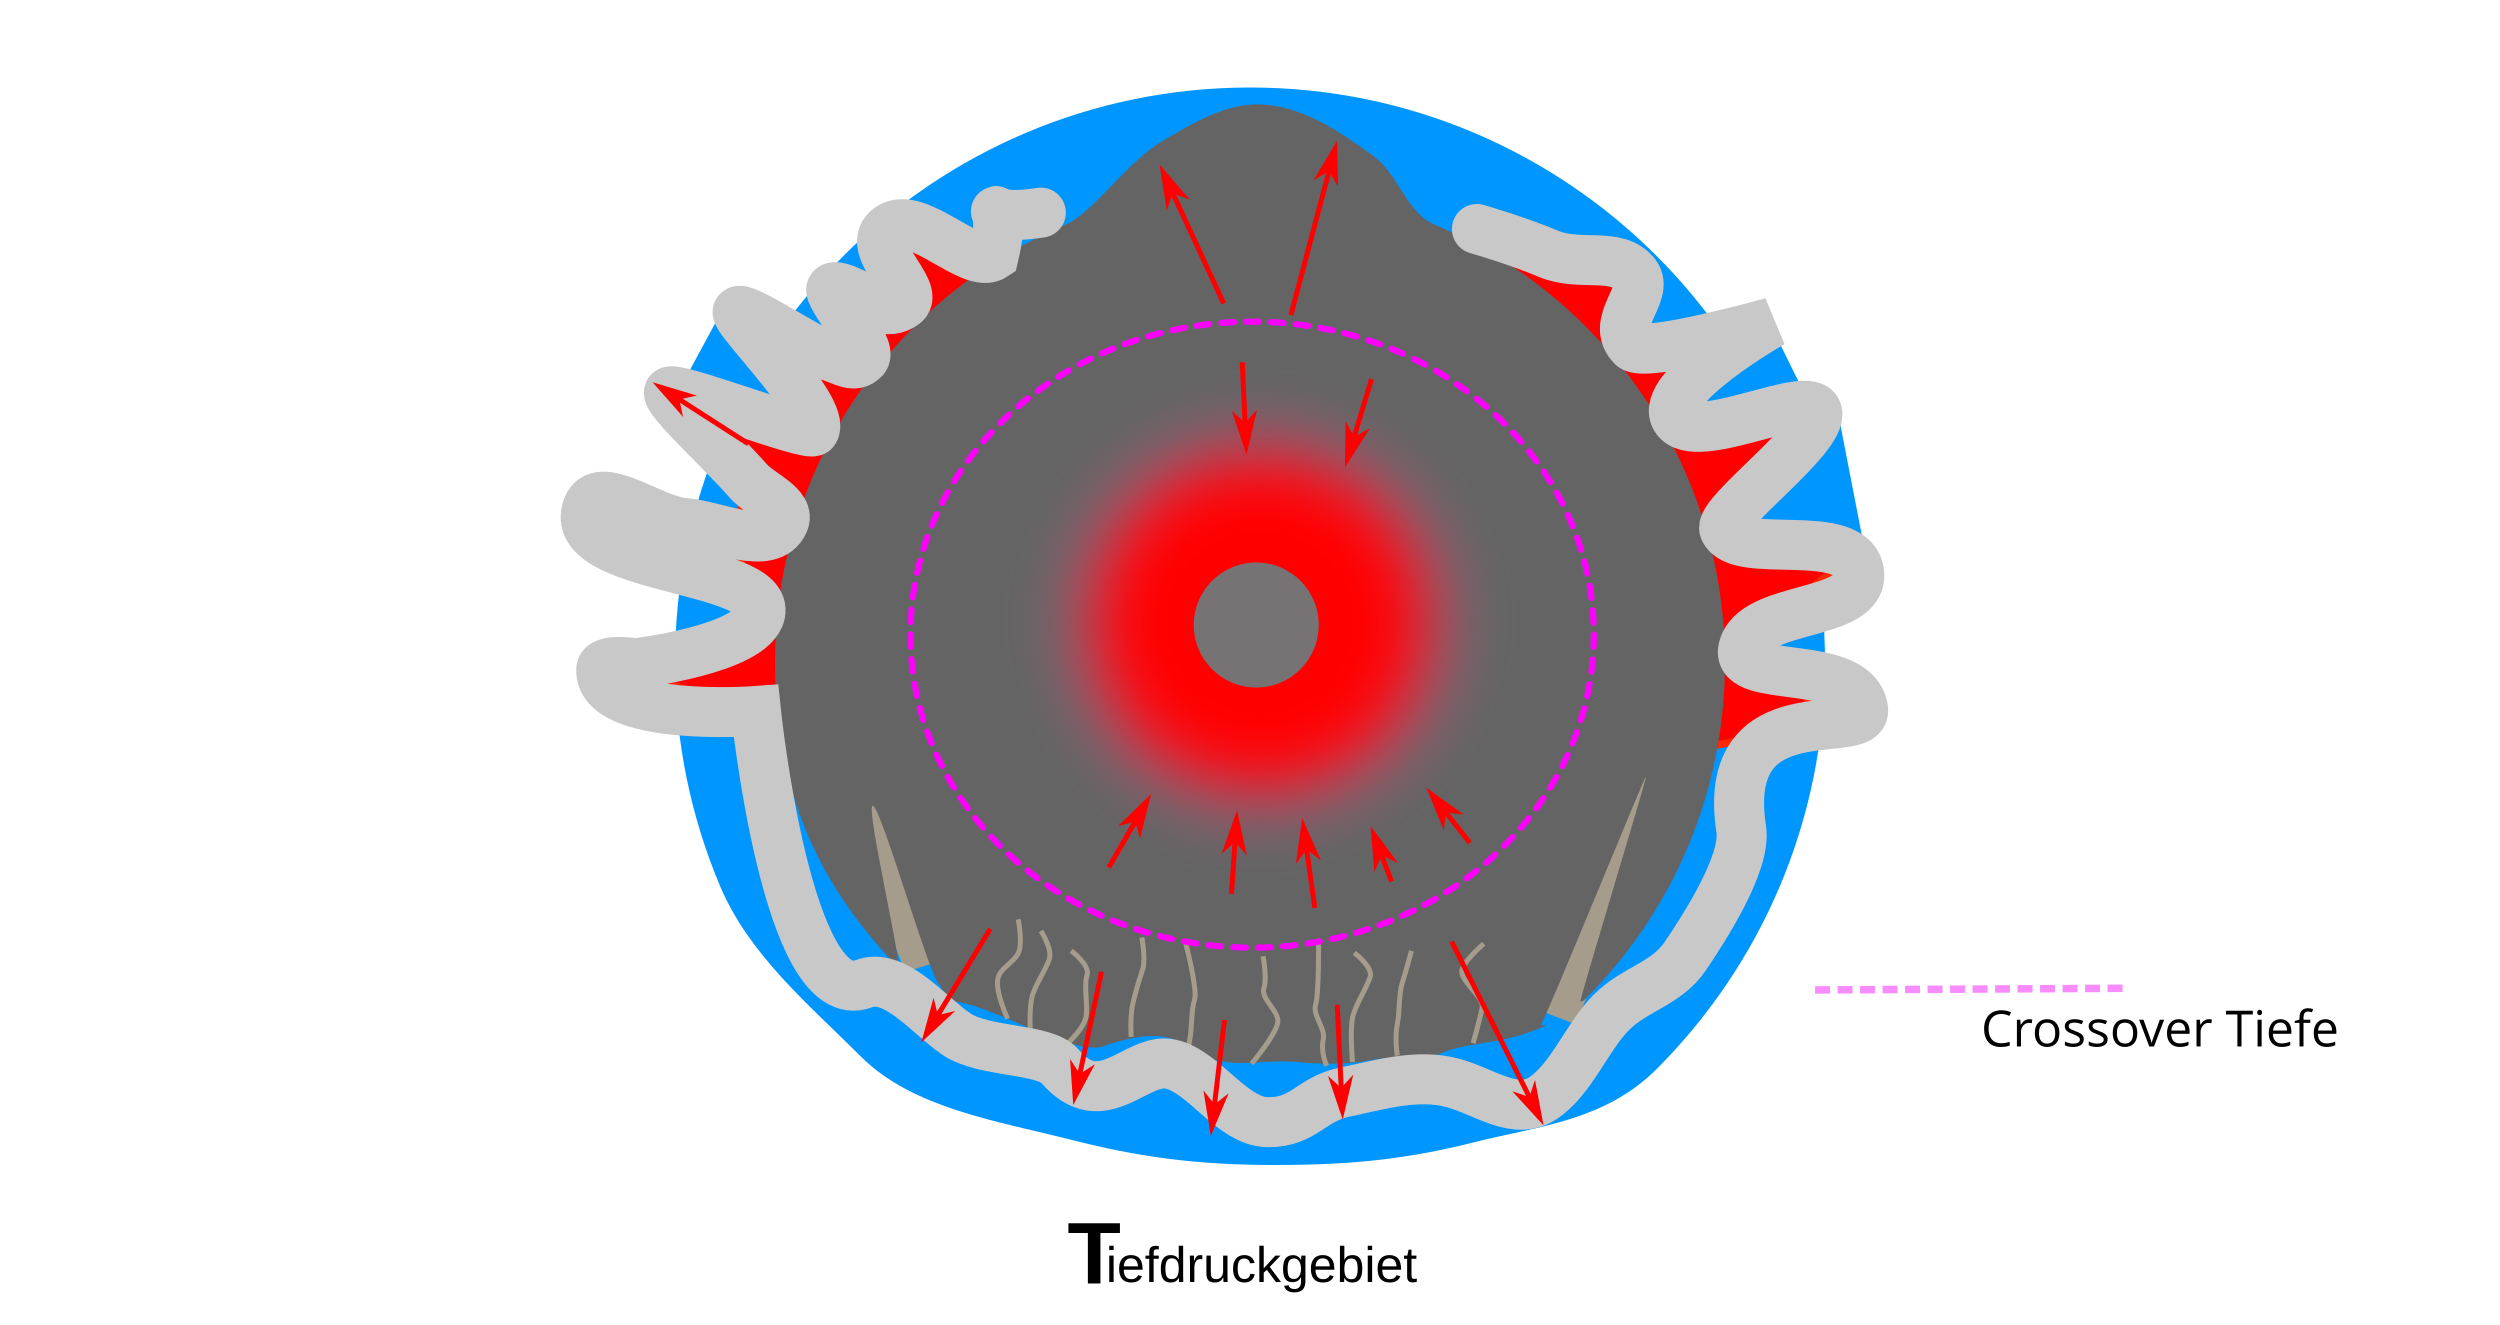
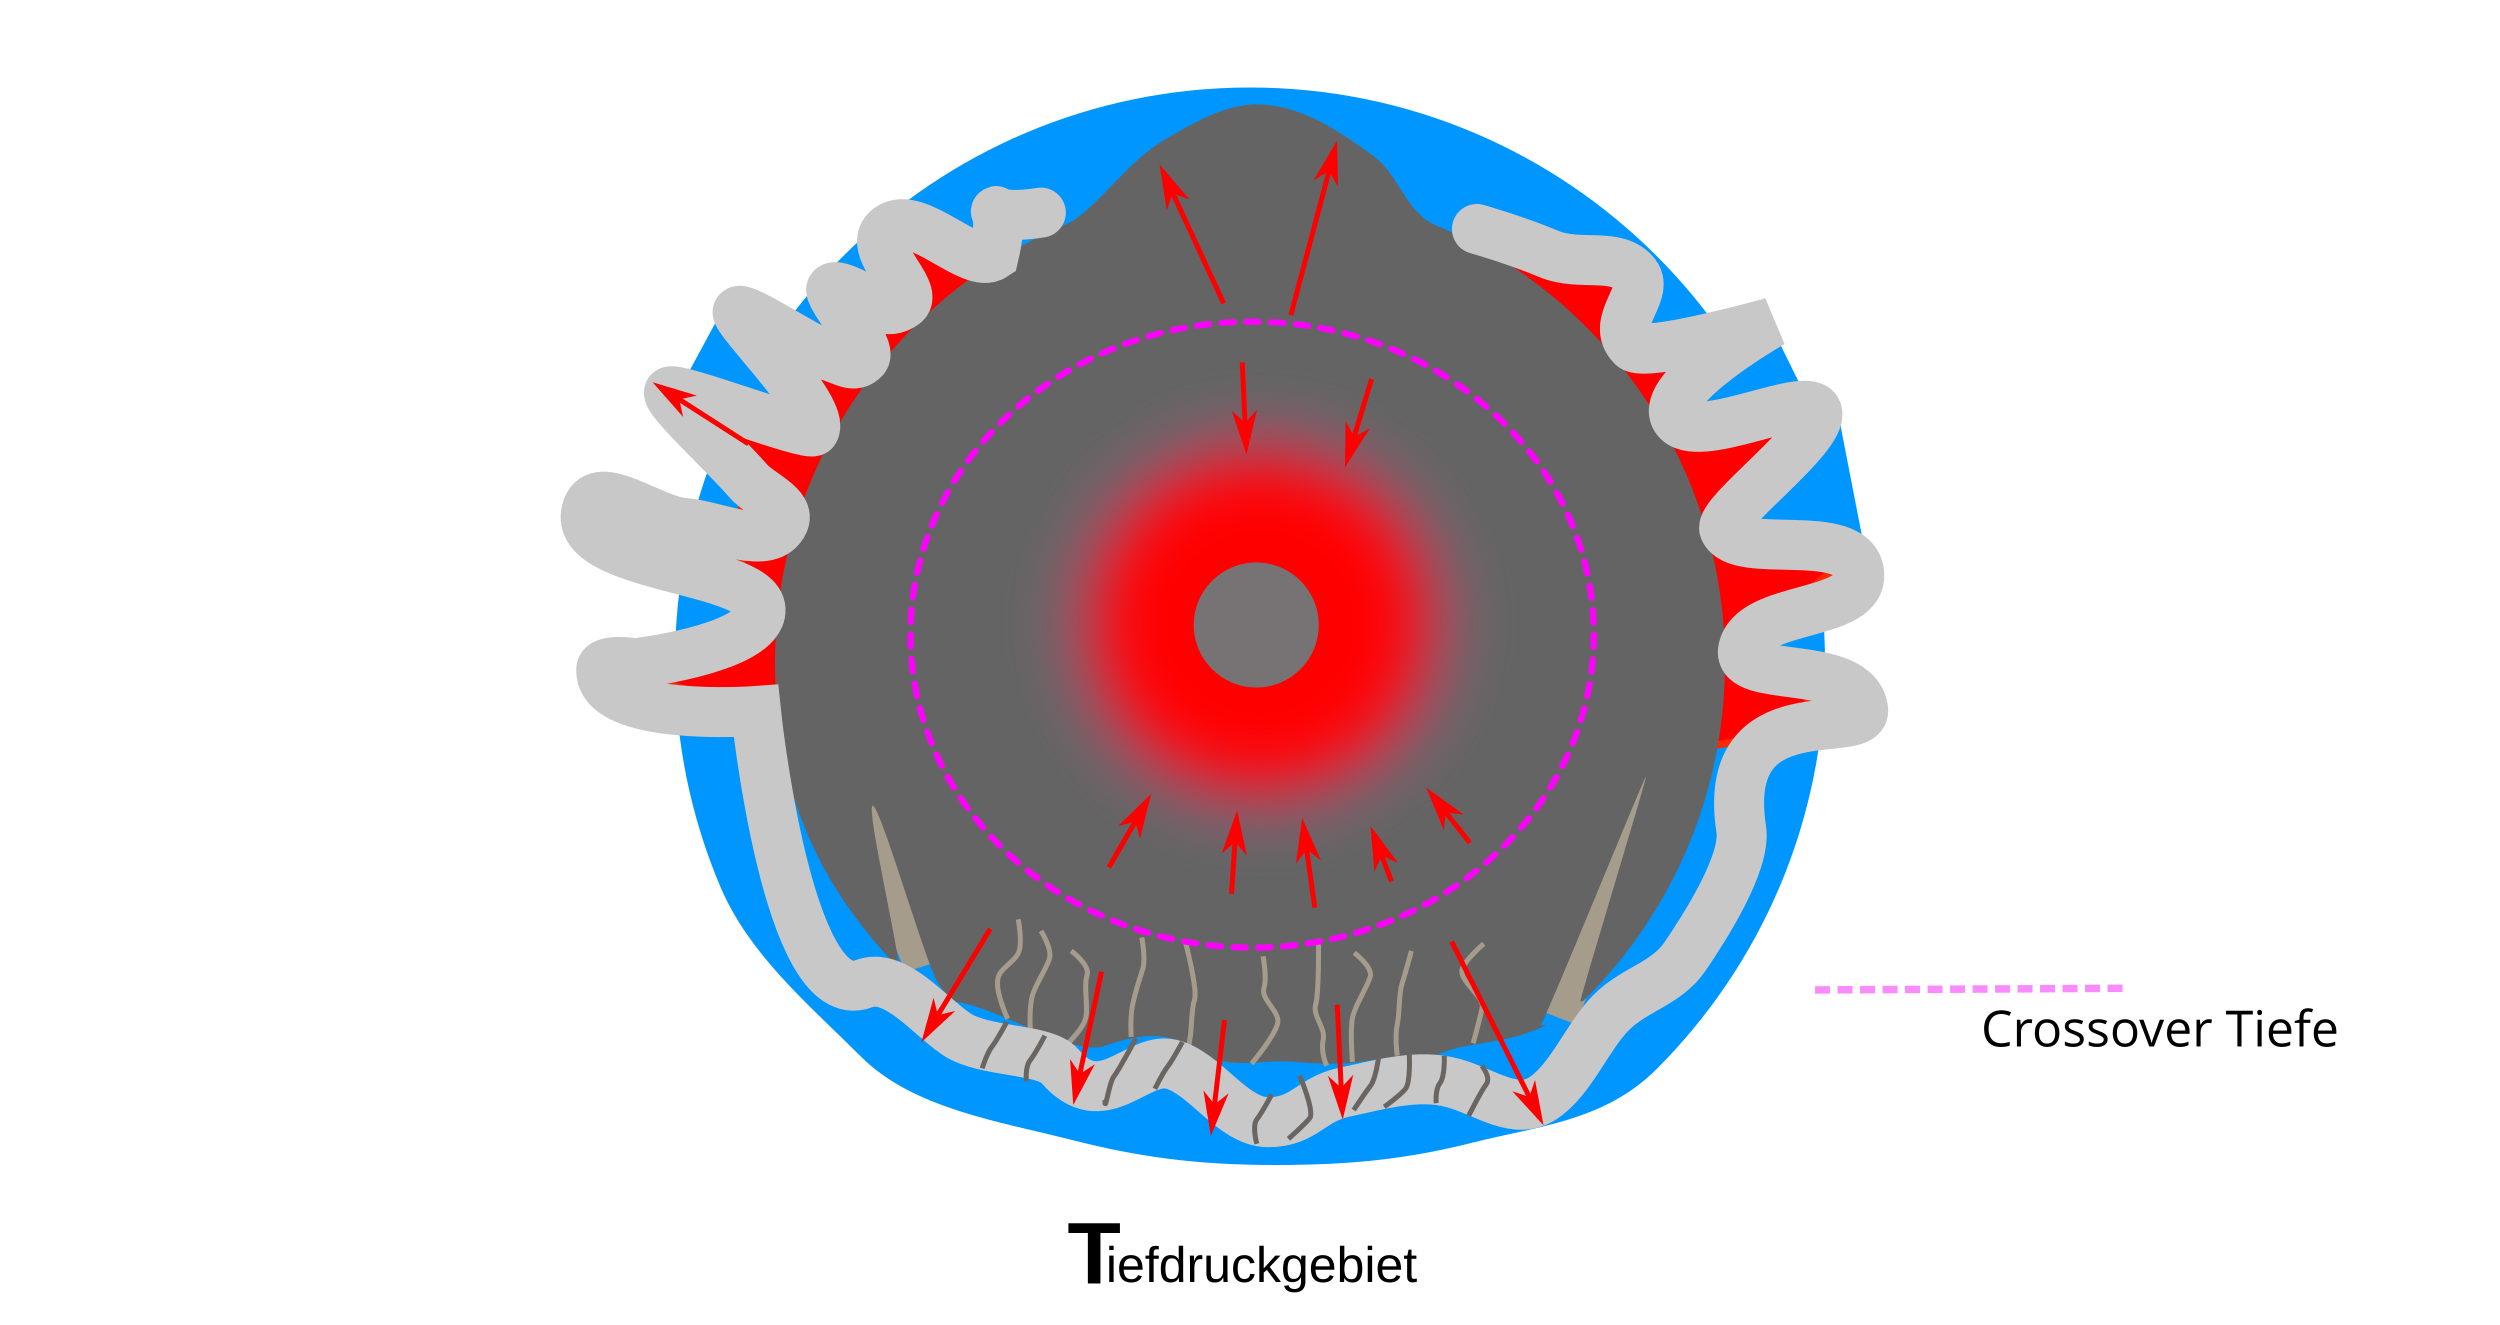
<svg xmlns="http://www.w3.org/2000/svg" width="1000" height="530" viewBox="0 0 1000 530" id="svg4808" version="1.1">
  <defs id="defs4810">
    <marker orient="auto" refY="0.0" refX="0.0" id="Arrow1Mstart" style="overflow:visible">
      <path id="path4909" d="M 0.0,0.0 L 5.0,-5.0 L -12.5,0.0 L 5.0,5.0 L 0.0,0.0 z " style="fill-rule:evenodd;stroke:#ff0000;stroke-width:1pt;stroke-opacity:1;fill:#ff0000;fill-opacity:1" transform="scale(0.4) translate(10,0)" />
    </marker>
    <marker orient="auto" refY="0.0" refX="0.0" id="Arrow1Sstart" style="overflow:visible">
      <path id="path4915" d="M 0.0,0.0 L 5.0,-5.0 L -12.5,0.0 L 5.0,5.0 L 0.0,0.0 z " style="fill-rule:evenodd;stroke:#ff0000;stroke-width:1pt;stroke-opacity:1;fill:#ff0000;fill-opacity:1" transform="scale(0.2) translate(6,0)" />
    </marker>
    <marker orient="auto" refY="0.0" refX="0.0" id="Arrow1Lstart" style="overflow:visible">
      <path id="path4903" d="M 0.0,0.0 L 5.0,-5.0 L -12.5,0.0 L 5.0,5.0 L 0.0,0.0 z " style="fill-rule:evenodd;stroke:#ff0000;stroke-width:1pt;stroke-opacity:1;fill:#ff0000;fill-opacity:1" transform="scale(0.8) translate(12.5,0)" />
    </marker>
    <marker orient="auto" refY="0.0" refX="0.0" id="TriangleOutM" style="overflow:visible">
      <path id="path5556" d="M 5.77,0.0 L -2.88,5.0 L -2.88,-5.0 L 5.77,0.0 z " style="fill-rule:evenodd;stroke:#ff0000;stroke-width:1pt;stroke-opacity:1;fill:#ff0000;fill-opacity:1" transform="scale(0.4)" />
    </marker>
    <marker orient="auto" refY="0.0" refX="0.0" id="Arrow1Lend" style="overflow:visible;">
      <path id="path5414" d="M 0.0,0.0 L 5.0,-5.0 L -12.5,0.0 L 5.0,5.0 L 0.0,0.0 z " style="fill-rule:evenodd;stroke:#ff0000;stroke-width:1pt;stroke-opacity:1;fill:#ff0000;fill-opacity:1" transform="scale(0.8) rotate(180) translate(12.5,0)" />
    </marker>
    <marker orient="auto" refY="0" refX="0" id="TriangleOutM-4" style="overflow:visible">
      <path id="path5556-0" d="m 5.77,0 -8.65,5 0,-10 8.65,5 z" style="fill:#caff0a;fill-opacity:1;fill-rule:evenodd;stroke:#caff0a;stroke-width:1pt;stroke-opacity:1" transform="scale(0.4,0.4)" />
    </marker>
    <marker orient="auto" refY="0" refX="0" id="TriangleOutM-4-0" style="overflow:visible">
      <path id="path5556-0-3" d="m 5.77,0 -8.65,5 0,-10 8.65,5 z" style="fill:#caff0a;fill-opacity:1;fill-rule:evenodd;stroke:#caff0a;stroke-width:1pt;stroke-opacity:1" transform="scale(0.4,0.4)" />
    </marker>
    <filter style="color-interpolation-filters:sRGB" id="filter7785" x="-0.226" width="1.451" y="-0.226" height="1.451">
      <feGaussianBlur stdDeviation="13.161" id="feGaussianBlur7787" />
    </filter>
    <marker orient="auto" refY="0" refX="0" id="Arrow1Mstart-4" style="overflow:visible">
      <path id="path4909-8" d="M 0,0 5,-5 -12.5,0 5,5 0,0 Z" style="fill:#ff0000;fill-opacity:1;fill-rule:evenodd;stroke:#ff0000;stroke-width:1pt;stroke-opacity:1" transform="matrix(0.4,0,0,0.4,4,0)" />
    </marker>
    <marker orient="auto" refY="0" refX="0" id="Arrow1Mstart-7" style="overflow:visible">
      <path id="path4909-2" d="M 0,0 5,-5 -12.5,0 5,5 0,0 Z" style="fill:#ff0000;fill-opacity:1;fill-rule:evenodd;stroke:#ff0000;stroke-width:1pt;stroke-opacity:1" transform="matrix(0.4,0,0,0.4,4,0)" />
    </marker>
    <marker orient="auto" refY="0" refX="0" id="Arrow1Mstart-4-7" style="overflow:visible">
      <path id="path4909-8-1" d="M 0,0 5,-5 -12.5,0 5,5 0,0 Z" style="fill:#ff0000;fill-opacity:1;fill-rule:evenodd;stroke:#ff0000;stroke-width:1pt;stroke-opacity:1" transform="matrix(0.4,0,0,0.4,4,0)" />
    </marker>
    <marker orient="auto" refY="0" refX="0" id="Arrow1Mstart-4-3" style="overflow:visible">
      <path id="path4909-8-6" d="M 0,0 5,-5 -12.5,0 5,5 0,0 Z" style="fill:#ff0000;fill-opacity:1;fill-rule:evenodd;stroke:#ff0000;stroke-width:1pt;stroke-opacity:1" transform="matrix(0.4,0,0,0.4,4,0)" />
    </marker>
    <marker orient="auto" refY="0" refX="0" id="Arrow1Mstart-0" style="overflow:visible">
      <path id="path4909-80" d="M 0,0 5,-5 -12.5,0 5,5 0,0 Z" style="fill:#ff0000;fill-opacity:1;fill-rule:evenodd;stroke:#ff0000;stroke-width:1pt;stroke-opacity:1" transform="matrix(0.4,0,0,0.4,4,0)" />
    </marker>
    <marker orient="auto" refY="0" refX="0" id="Arrow1Mstart-0-1" style="overflow:visible">
      <path id="path4909-80-8" d="M 0,0 5,-5 -12.5,0 5,5 0,0 Z" style="fill:#ff0000;fill-opacity:1;fill-rule:evenodd;stroke:#ff0000;stroke-width:1pt;stroke-opacity:1" transform="matrix(0.4,0,0,0.4,4,0)" />
    </marker>
    <marker orient="auto" refY="0" refX="0" id="Arrow1Mstart-0-1-5" style="overflow:visible">
      <path id="path4909-80-8-1" d="M 0,0 5,-5 -12.5,0 5,5 0,0 Z" style="fill:#ff0000;fill-opacity:1;fill-rule:evenodd;stroke:#ff0000;stroke-width:1pt;stroke-opacity:1" transform="matrix(0.4,0,0,0.4,4,0)" />
    </marker>
    <marker orient="auto" refY="0" refX="0" id="Arrow1Mstart-0-1-5-3" style="overflow:visible">
      <path id="path4909-80-8-1-4" d="M 0,0 5,-5 -12.5,0 5,5 0,0 Z" style="fill:#ff0000;fill-opacity:1;fill-rule:evenodd;stroke:#ff0000;stroke-width:1pt;stroke-opacity:1" transform="matrix(0.4,0,0,0.4,4,0)" />
    </marker>
    <marker orient="auto" refY="0" refX="0" id="Arrow1Mstart-0-1-5-3-9" style="overflow:visible">
      <path id="path4909-80-8-1-4-8" d="M 0,0 5,-5 -12.5,0 5,5 0,0 Z" style="fill:#ff0000;fill-opacity:1;fill-rule:evenodd;stroke:#ff0000;stroke-width:1pt;stroke-opacity:1" transform="matrix(0.4,0,0,0.4,4,0)" />
    </marker>
    <marker orient="auto" refY="0" refX="0" id="Arrow1Mstart-3" style="overflow:visible">
      <path id="path4909-5" d="M 0,0 5,-5 -12.5,0 5,5 0,0 Z" style="fill:#ff0000;fill-opacity:1;fill-rule:evenodd;stroke:#ff0000;stroke-width:1pt;stroke-opacity:1" transform="matrix(0.4,0,0,0.4,4,0)" />
    </marker>
    <marker orient="auto" refY="0" refX="0" id="Arrow1Mstart-3-6" style="overflow:visible">
      <path id="path4909-5-0" d="M 0,0 5,-5 -12.5,0 5,5 0,0 Z" style="fill:#ff0000;fill-opacity:1;fill-rule:evenodd;stroke:#ff0000;stroke-width:1pt;stroke-opacity:1" transform="matrix(0.4,0,0,0.4,4,0)" />
    </marker>
    <marker orient="auto" refY="0" refX="0" id="Arrow1Mstart-3-8" style="overflow:visible">
      <path id="path4909-5-4" d="M 0,0 5,-5 -12.5,0 5,5 0,0 Z" style="fill:#ff0000;fill-opacity:1;fill-rule:evenodd;stroke:#ff0000;stroke-width:1pt;stroke-opacity:1" transform="matrix(0.4,0,0,0.4,4,0)" />
    </marker>
    <marker orient="auto" refY="0" refX="0" id="Arrow1Mstart-0-1-5-5" style="overflow:visible">
      <path id="path4909-80-8-1-6" d="M 0,0 5,-5 -12.5,0 5,5 0,0 Z" style="fill:#ff0000;fill-opacity:1;fill-rule:evenodd;stroke:#ff0000;stroke-width:1pt;stroke-opacity:1" transform="matrix(0.4,0,0,0.4,4,0)" />
    </marker>
    <marker orient="auto" refY="0" refX="0" id="Arrow1Mstart-0-1-5-5-2" style="overflow:visible">
      <path id="path4909-80-8-1-6-9" d="M 0,0 5,-5 -12.5,0 5,5 0,0 Z" style="fill:#ff0000;fill-opacity:1;fill-rule:evenodd;stroke:#ff0000;stroke-width:1pt;stroke-opacity:1" transform="matrix(0.4,0,0,0.4,4,0)" />
    </marker>
  </defs>
  <g id="layer1" style="display:inline">
    <path style="opacity:1;fill:#0096ff;fill-opacity:1;stroke:none;stroke-width:5;stroke-linecap:round;stroke-miterlimit:4;stroke-dasharray:none;stroke-dashoffset:0;stroke-opacity:1" d="m 730,265 c 0,31.756 -6.436,62.01 -18.075,89.526 -11.639,27.517 -28.48,52.297 -49.291,73.108 -20.811,20.811 -47.655,22.864 -73.108,29.291 C 563.658,463.458 541.756,466 510,466 c -31.756,0 -54.995,-3.302 -81.526,-10.075 -29.216,-7.457 -63.297,-12.48 -84.108,-33.291 C 323.555,401.824 299.713,382.043 288.075,354.526 276.436,327.01 270,296.756 270,265 c 0,-31.756 6.436,-62.01 18.075,-89.526 11.639,-27.517 28.48,-52.297 49.291,-73.108 C 358.176,81.555 382.957,64.713 410.474,53.075 437.99,41.436 468.244,35 500,35 c 31.756,0 62.01,6.436 89.526,18.075 27.517,11.639 52.297,28.48 73.108,49.291 20.811,20.811 37.652,45.591 49.291,73.108 C 723.564,202.99 730,233.244 730,265 Z" id="path5361" />
    <rect style="opacity:1;fill:#0096ff;fill-opacity:1;stroke:none;stroke-width:20;stroke-linecap:round;stroke-miterlimit:4;stroke-dasharray:none;stroke-dashoffset:0;stroke-opacity:1" id="rect5372" width="26.163" height="33.941" x="313.14" y="-31.38" transform="matrix(0.8796133,0.4756894,-0.4756894,0.8796133,0,0)" />
    <rect style="display:inline;opacity:1;fill:#0096ff;fill-opacity:1;stroke:none;stroke-width:20;stroke-linecap:round;stroke-miterlimit:4;stroke-dasharray:none;stroke-dashoffset:0;stroke-opacity:1" id="rect5372-5" width="26.163" height="33.941" x="432.505" y="-577.787" transform="matrix(0.4421519,0.8969402,-0.8969402,0.4421519,0,0)" />
    <rect style="display:inline;opacity:1;fill:#0096ff;fill-opacity:1;stroke:none;stroke-width:20;stroke-linecap:round;stroke-miterlimit:4;stroke-dasharray:none;stroke-dashoffset:0;stroke-opacity:1" id="rect5372-5-5" width="64.62" height="35.734" x="306.714" y="-690.138" transform="matrix(0.1909935,0.9815913,-0.9815913,0.1909935,0,0)" ry="0" />
  </g>
  <g id="layer5" style="display:inline">
    <path style="color:#000000;clip-rule:nonzero;display:inline;overflow:visible;visibility:visible;opacity:1;isolation:auto;mix-blend-mode:normal;color-interpolation:sRGB;color-interpolation-filters:linearRGB;solid-color:#000000;solid-opacity:1;fill:#ff0000;fill-opacity:1;fill-rule:evenodd;stroke:#ff2800;stroke-width:3;stroke-linecap:butt;stroke-linejoin:miter;stroke-miterlimit:4;stroke-dasharray:none;stroke-dashoffset:0;stroke-opacity:1;color-rendering:auto;image-rendering:auto;shape-rendering:auto;text-rendering:auto;enable-background:accumulate" d="M 312,289 264.5,272.5 296,261 l 1,-88 65,-57 2,-24 27,16 z" id="path6855" />
    <path style="color:#000000;clip-rule:nonzero;display:inline;overflow:visible;visibility:visible;opacity:1;isolation:auto;mix-blend-mode:normal;color-interpolation:sRGB;color-interpolation-filters:linearRGB;solid-color:#000000;solid-opacity:1;fill:#ff0000;fill-opacity:1;fill-rule:evenodd;stroke:#ff2800;stroke-width:3;stroke-linecap:butt;stroke-linejoin:miter;stroke-miterlimit:4;stroke-dasharray:none;stroke-dashoffset:0;stroke-opacity:1;color-rendering:auto;image-rendering:auto;shape-rendering:auto;text-rendering:auto;enable-background:accumulate" d="m 590,106 c 0,0 22,-9 26,-8 4,1 36,6 36,6 l 1,27 25,5 -3,33 45,0 -27,41 49,11 -38.5,31.5 c 0,0 34.052,40.878 20.5,40.5 -14.42,-0.402 -65,10.5 -65,10.5 z" id="path6857" />
    <rect style="color:#000000;clip-rule:nonzero;display:inline;overflow:visible;visibility:visible;opacity:1;isolation:auto;mix-blend-mode:normal;color-interpolation:sRGB;color-interpolation-filters:linearRGB;solid-color:#000000;solid-opacity:1;fill:#a59c8b;fill-opacity:1;fill-rule:nonzero;stroke:none;stroke-width:3;stroke-linecap:round;stroke-linejoin:miter;stroke-miterlimit:4;stroke-dasharray:none;stroke-dashoffset:0;stroke-opacity:1;color-rendering:auto;image-rendering:auto;shape-rendering:auto;text-rendering:auto;enable-background:accumulate" id="rect4187" width="29.633" height="76.756" x="184.349" y="406.094" transform="matrix(0.9519279,-0.306322,0.386783,0.9221708,0,0)" />
    <rect style="color:#000000;clip-rule:nonzero;display:inline;overflow:visible;visibility:visible;opacity:1;isolation:auto;mix-blend-mode:normal;color-interpolation:sRGB;color-interpolation-filters:linearRGB;solid-color:#000000;solid-opacity:1;fill:#a59c8b;fill-opacity:1;fill-rule:nonzero;stroke:none;stroke-width:3;stroke-linecap:round;stroke-linejoin:miter;stroke-miterlimit:4;stroke-dasharray:none;stroke-dashoffset:0;stroke-opacity:1;color-rendering:auto;image-rendering:auto;shape-rendering:auto;text-rendering:auto;enable-background:accumulate" id="rect4187-9" width="45.049" height="106.167" x="691.019" y="47.091" transform="matrix(0.9319017,0.362711,-0.362711,0.9319017,0,0)" />
  </g>
  <g id="layer2" style="display:inline">
    <path style="opacity:1;fill:#646464;fill-opacity:1;stroke:none;stroke-width:5;stroke-linecap:round;stroke-miterlimit:4;stroke-dasharray:none;stroke-dashoffset:0;stroke-opacity:1" d="m 690,265 c 0,52.467 -21.266,99.967 -55.65,134.35 -2.149,2.149 -1.104,0.427 -2.213,1.487 -1.11,1.06 27.126,-90.849 26.258,-90.302 -0.868,0.547 -40.74,98.853 -42.166,99.465 -1.425,0.611 4.096,-0.722 1.315,0.531 -17.259,7.777 -29.394,5.832 -40.76,10.639 -11.366,4.807 -16.64,0.469 -29.008,3 -12.369,2.531 -29.221,0.617 -29.221,0.617 -13.073,-1.065 -19.438,1.913 -31.806,-0.617 -12.369,-2.531 -14.364,-16.58 -45.393,-5.657 -11.64,4.098 -43.243,-15.683 -58.144,-17.674 -3.437,-0.459 -3.084,0.469 -7.151,-6.614 -3.7,-1.199 -23.259,-70.556 -26.877,-71.923 -3.618,-1.366 13.478,70.032 10.229,68.148 -3.249,-1.884 0.829,-2.347 -1.764,-5.1 C 328.067,353.942 310,317.467 310,265 c 0,-52.467 21.266,-99.967 55.65,-134.35 8.596,-8.596 18.011,-16.372 28.119,-23.201 10.108,-6.829 20.909,-12.711 32.274,-17.518 11.366,-4.807 24.356,-24.948 39.2,-33.698 11.944,-7.041 25.143,-14.988 38.999,-14.467 16.627,0.626 31.985,10.937 45.363,20.831 9.811,7.256 12.986,22.527 24.351,27.334 11.366,4.807 22.166,10.689 32.274,17.518 10.108,6.829 19.524,14.605 28.119,23.201 C 668.734,165.033 690,212.533 690,265 Z" id="path5364" />
    <path style="color:#000000;clip-rule:nonzero;display:inline;overflow:visible;visibility:visible;opacity:1;isolation:auto;mix-blend-mode:normal;color-interpolation:sRGB;color-interpolation-filters:linearRGB;solid-color:#000000;solid-opacity:1;fill:none;fill-opacity:1;fill-rule:evenodd;stroke:#a59c8b;stroke-width:2;stroke-linecap:butt;stroke-linejoin:miter;stroke-miterlimit:4;stroke-dasharray:none;stroke-dashoffset:0;stroke-opacity:1;color-rendering:auto;image-rendering:auto;shape-rendering:auto;text-rendering:auto;enable-background:accumulate" d="m 403.051,407.494 c 0,0 -5.043,-10.692 -3.889,-16.087 0.967,-4.518 7.052,-6.568 8.485,-10.96 1.317,-4.035 -0.354,-12.728 -0.354,-12.728" id="path4234" />
    <path style="color:#000000;clip-rule:nonzero;display:inline;overflow:visible;visibility:visible;opacity:1;isolation:auto;mix-blend-mode:normal;color-interpolation:sRGB;color-interpolation-filters:linearRGB;solid-color:#000000;solid-opacity:1;fill:none;fill-opacity:1;fill-rule:evenodd;stroke:#a59c8b;stroke-width:2;stroke-linecap:butt;stroke-linejoin:miter;stroke-miterlimit:4;stroke-dasharray:none;stroke-dashoffset:0;stroke-opacity:1;color-rendering:auto;image-rendering:auto;shape-rendering:auto;text-rendering:auto;enable-background:accumulate" d="m 452.479,414.768 c 0,0 -0.543,-7.692 0.611,-13.087 0.967,-4.518 2.552,-9.568 3.985,-13.96 1.317,-4.035 -0.354,-12.728 -0.354,-12.728" id="path4234-4" />
    <path style="color:#000000;clip-rule:nonzero;display:inline;overflow:visible;visibility:visible;opacity:1;isolation:auto;mix-blend-mode:normal;color-interpolation:sRGB;color-interpolation-filters:linearRGB;solid-color:#000000;solid-opacity:1;fill:none;fill-opacity:1;fill-rule:evenodd;stroke:#a59c8b;stroke-width:2;stroke-linecap:butt;stroke-linejoin:miter;stroke-miterlimit:4;stroke-dasharray:none;stroke-dashoffset:0;stroke-opacity:1;color-rendering:auto;image-rendering:auto;shape-rendering:auto;text-rendering:auto;enable-background:accumulate" d="m 500.625,425.45 c 0,0 9.31,-10.874 10.464,-16.269 0.967,-4.518 -6.948,-9.568 -5.515,-13.96 1.317,-4.035 -0.354,-12.728 -0.354,-12.728" id="path4234-5" />
    <path style="color:#000000;clip-rule:nonzero;display:inline;overflow:visible;visibility:visible;opacity:1;isolation:auto;mix-blend-mode:normal;color-interpolation:sRGB;color-interpolation-filters:linearRGB;solid-color:#000000;solid-opacity:1;fill:none;fill-opacity:1;fill-rule:evenodd;stroke:#a59c8b;stroke-width:2;stroke-linecap:butt;stroke-linejoin:miter;stroke-miterlimit:4;stroke-dasharray:none;stroke-dashoffset:0;stroke-opacity:1;color-rendering:auto;image-rendering:auto;shape-rendering:auto;text-rendering:auto;enable-background:accumulate" d="m 424.229,420.102 c 0,0 8.957,-7.692 10.111,-13.087 0.967,-4.518 -0.948,-12.568 0.485,-16.96 1.317,-4.035 -6.354,-9.728 -6.354,-9.728" id="path4234-5-2" />
    <path style="color:#000000;clip-rule:nonzero;display:inline;overflow:visible;visibility:visible;opacity:1;isolation:auto;mix-blend-mode:normal;color-interpolation:sRGB;color-interpolation-filters:linearRGB;solid-color:#000000;solid-opacity:1;fill:none;fill-opacity:1;fill-rule:evenodd;stroke:#a59c8b;stroke-width:2;stroke-linecap:butt;stroke-linejoin:miter;stroke-miterlimit:4;stroke-dasharray:none;stroke-dashoffset:0;stroke-opacity:1;color-rendering:auto;image-rendering:auto;shape-rendering:auto;text-rendering:auto;enable-background:accumulate" d="m 540.987,424.799 c 0,0 -1.079,-12.581 0.075,-17.976 0.967,-4.518 5.552,-11.568 6.985,-15.96 1.317,-4.035 -6.354,-9.728 -6.354,-9.728" id="path4234-5-2-8" />
    <path style="color:#000000;clip-rule:nonzero;display:inline;overflow:visible;visibility:visible;opacity:1;isolation:auto;mix-blend-mode:normal;color-interpolation:sRGB;color-interpolation-filters:linearRGB;solid-color:#000000;solid-opacity:1;fill:none;fill-opacity:1;fill-rule:evenodd;stroke:#a59c8b;stroke-width:2;stroke-linecap:butt;stroke-linejoin:miter;stroke-miterlimit:4;stroke-dasharray:none;stroke-dashoffset:0;stroke-opacity:1;color-rendering:auto;image-rendering:auto;shape-rendering:auto;text-rendering:auto;enable-background:accumulate" d="m 589.253,417.289 c 0,0 2.457,-8.692 3.611,-14.087 0.967,-4.518 -9.448,-11.068 -8.015,-15.46 1.317,-4.035 8.646,-10.228 8.646,-10.228" id="path4234-5-2-8-4" />
    <path style="color:#000000;clip-rule:nonzero;display:inline;overflow:visible;visibility:visible;opacity:1;isolation:auto;mix-blend-mode:normal;color-interpolation:sRGB;color-interpolation-filters:linearRGB;solid-color:#000000;solid-opacity:1;fill:none;fill-opacity:1;fill-rule:evenodd;stroke:#a59c8b;stroke-width:2;stroke-linecap:butt;stroke-linejoin:miter;stroke-miterlimit:4;stroke-dasharray:none;stroke-dashoffset:0;stroke-opacity:1;color-rendering:auto;image-rendering:auto;shape-rendering:auto;text-rendering:auto;enable-background:accumulate" d="m 558.913,422.255 c 0,0 -1.129,-7.313 0.025,-12.708 0.967,-4.518 0.552,-12.068 1.985,-16.46 1.317,-4.035 3.646,-12.728 3.646,-12.728" id="path4234-5-2-8-4-3" />
    <path style="color:#000000;clip-rule:nonzero;display:inline;overflow:visible;visibility:visible;opacity:1;isolation:auto;mix-blend-mode:normal;color-interpolation:sRGB;color-interpolation-filters:linearRGB;solid-color:#000000;solid-opacity:1;fill:none;fill-opacity:1;fill-rule:evenodd;stroke:#a59c8b;stroke-width:2;stroke-linecap:butt;stroke-linejoin:miter;stroke-miterlimit:4;stroke-dasharray:none;stroke-dashoffset:0;stroke-opacity:1;color-rendering:auto;image-rendering:auto;shape-rendering:auto;text-rendering:auto;enable-background:accumulate" d="m 477.243,426.797 c 0,0 -2.543,-5.192 -1.389,-10.587 0.967,-4.518 0.552,-12.068 1.985,-16.46 1.317,-4.035 -3.854,-23.728 -3.854,-23.728" id="path4234-5-2-8-4-3-5" />
    <path style="color:#000000;clip-rule:nonzero;display:inline;overflow:visible;visibility:visible;opacity:1;isolation:auto;mix-blend-mode:normal;color-interpolation:sRGB;color-interpolation-filters:linearRGB;solid-color:#000000;solid-opacity:1;fill:none;fill-opacity:1;fill-rule:evenodd;stroke:#a59c8b;stroke-width:2;stroke-linecap:butt;stroke-linejoin:miter;stroke-miterlimit:4;stroke-dasharray:none;stroke-dashoffset:0;stroke-opacity:1;color-rendering:auto;image-rendering:auto;shape-rendering:auto;text-rendering:auto;enable-background:accumulate" d="m 530.694,426.294 c 0,0 -2.543,-5.192 -1.389,-10.587 0.967,-4.518 -4.448,-9.568 -3.015,-13.96 1.317,-4.035 1.146,-26.228 1.146,-26.228" id="path4234-5-2-8-4-3-5-2" />
    <path style="color:#000000;clip-rule:nonzero;display:inline;overflow:visible;visibility:visible;opacity:1;isolation:auto;mix-blend-mode:normal;color-interpolation:sRGB;color-interpolation-filters:linearRGB;solid-color:#000000;solid-opacity:1;fill:none;fill-opacity:1;fill-rule:evenodd;stroke:#a59c8b;stroke-width:2;stroke-linecap:butt;stroke-linejoin:miter;stroke-miterlimit:4;stroke-dasharray:none;stroke-dashoffset:0;stroke-opacity:1;color-rendering:auto;image-rendering:auto;shape-rendering:auto;text-rendering:auto;enable-background:accumulate" d="m 412.132,412.154 c 0,0 -0.543,-7.692 0.611,-13.087 0.967,-4.518 5.552,-11.068 6.985,-15.46 1.317,-4.035 -3.354,-11.228 -3.354,-11.228" id="path4234-4-3" />
    <ellipse style="color:#000000;clip-rule:nonzero;display:inline;overflow:visible;visibility:visible;opacity:1;isolation:auto;mix-blend-mode:normal;color-interpolation:sRGB;color-interpolation-filters:linearRGB;solid-color:#000000;solid-opacity:1;fill:none;fill-opacity:1;fill-rule:nonzero;stroke:#ff00ff;stroke-width:2.48;stroke-linecap:round;stroke-linejoin:miter;stroke-miterlimit:4;stroke-dasharray:4.96, 4.96;stroke-dashoffset:0;stroke-opacity:1;color-rendering:auto;image-rendering:auto;shape-rendering:auto;text-rendering:auto;enable-background:accumulate" id="path4869" cx="500.843" cy="253.857" rx="136.676" ry="125.191" />
  </g>
  <g id="layer3" style="display:inline">
    <path style="opacity:1;fill:none;fill-opacity:1;stroke:#c8c8c8;stroke-width:20;stroke-linecap:round;stroke-miterlimit:4;stroke-dasharray:none;stroke-dashoffset:0;stroke-opacity:1" d="m 590.77,91.601 c 0,0 16.102,4.624 28.664,9.937 12.562,5.313 27.591,-1.18 34.772,8.332 5.756,7.625 -10.714,19.136 -1.213,28.637 4.75,4.75 55.863,-9.558 55.863,-9.558 0,0 -46.208,26.376 -38.463,38.426 7.745,12.05 54.198,-12.833 56.493,-2.502 2.294,10.326 -39.795,40.604 -37.139,46.885 5.313,12.562 51.191,-1.63 53.85,17.005 2.625,18.398 -42.733,12.758 -46.348,30.987 -2.795,14.095 44.948,3.318 47.984,23.822 2.043,13.803 -57.423,-8.393 -48.736,48.169 2.07,13.481 -14.814,39.499 -22.362,50.672 -7.548,11.172 -20.142,13.079 -29.643,22.579 -9.501,9.501 -15.907,26.595 -27.079,34.143 -11.172,7.548 -23.101,-2.355 -36.257,-5.952 -14.174,-3.875 -29.581,0.832 -43.248,3.651 -13.666,2.818 -16.097,12.045 -30.594,12.045 -14.497,0 -25.472,-20.244 -39.1,-23.237 -13.631,-2.994 -27.239,20.708 -44.248,0.814 -6.224,-7.281 -30.257,-5.293 -41.429,-12.841 -11.172,-7.548 -24.468,-24.892 -37.029,-20.122 C 314.873,405.126 302.365,284.413 302.365,284.413 c 0,0 -62.815,4.664 -61.862,-16.672 0.208,-4.654 13.764,-2.419 13.764,-2.419 0,0 46.646,-5.477 49.818,-19.851 C 308.332,226.224 225.61,228.348 235,203 c 4.535,-12.244 25.662,5.176 38.68,6.175 13.221,1.014 34.256,11.85 39.778,-0.205 3.037,-6.628 -9.408,-11.141 -14.199,-16.637 -10.423,-11.958 -33.116,-32.485 -31.641,-35.545 1.475,-3.06 56.351,18.486 58.039,15.55 5.057,-8.794 -32.32,-44.842 -30.567,-47.728 1.754,-2.887 28.336,15.342 35.811,17.497 6.486,1.87 10.761,5.634 14.779,1.311 4.018,-4.323 -15.201,-25.465 -13.06,-28.058 2.141,-2.593 15.183,5.439 15.183,5.439 0,0 7.12,5.986 13.953,0.709 6.833,-5.277 -17.093,-22.845 -5.921,-30.393 11.172,-7.548 32.657,17.136 41.672,11.138 6.991,-29.471 -11.212,-12.37 18.826,-17.208" id="path5367" />
  </g>
  <g id="layer4" style="display:inline">
    <text xml:space="preserve" style="font-style:normal;font-variant:normal;font-weight:normal;font-stretch:normal;font-size:20px;line-height:100%;font-family:'Open Sans';-inkscape-font-specification:'Open Sans';text-align:start;letter-spacing:0px;word-spacing:0px;writing-mode:lr-tb;text-anchor:start;fill:#000000;fill-opacity:1;stroke:none;stroke-width:1px;stroke-linecap:butt;stroke-linejoin:miter;stroke-opacity:1" x="792.426" y="418.586" id="text7248">
      <tspan x="792.426" y="418.586" id="tspan7552">Crossover Tiefe</tspan>
    </text>
-     <path style="color:#000000;clip-rule:nonzero;display:inline;overflow:visible;visibility:visible;opacity:1;isolation:auto;mix-blend-mode:normal;color-interpolation:sRGB;color-interpolation-filters:linearRGB;solid-color:#000000;solid-opacity:1;fill:none;fill-opacity:1;fill-rule:evenodd;stroke:#f88cff;stroke-width:3;stroke-linecap:butt;stroke-linejoin:miter;stroke-miterlimit:4;stroke-dasharray:6,3;stroke-dashoffset:0;stroke-opacity:1;color-rendering:auto;image-rendering:auto;shape-rendering:auto;text-rendering:auto;enable-background:accumulate" d="m 849.02,395.315 -124.019,0.669" id="path7231-1" />
+     <path style="color:#000000;clip-rule:nonzero;display:inline;overflow:visible;visibility:visible;opacity:1;isolation:auto;mix-blend-mode:normal;color-interpolation:sRGB;color-interpolation-filters:linearRGB;solid-color:#000000;solid-opacity:1;fill:none;fill-opacity:1;fill-rule:evenodd;stroke:#f88cff;stroke-width:3;stroke-linecap:butt;stroke-linejoin:miter;stroke-miterlimit:4;stroke-dasharray:6, 3;stroke-dashoffset:0;stroke-opacity:1;color-rendering:auto;image-rendering:auto;shape-rendering:auto;text-rendering:auto;enable-background:accumulate" d="m 849.02,395.315 -124.019,0.669" id="path7231-1" />
+   </g>
+   <g id="layer6" style="display:inline">
+     <path style="color:#000000;clip-rule:nonzero;display:inline;overflow:visible;visibility:visible;opacity:1;isolation:auto;mix-blend-mode:normal;color-interpolation:sRGB;color-interpolation-filters:linearRGB;solid-color:#000000;solid-opacity:1;fill:none;fill-opacity:1;fill-rule:evenodd;stroke:#6b6561;stroke-width:2;stroke-linecap:butt;stroke-linejoin:miter;stroke-miterlimit:4;stroke-dasharray:none;stroke-dashoffset:0;stroke-opacity:1;color-rendering:auto;image-rendering:auto;shape-rendering:auto;text-rendering:auto;enable-background:accumulate" d="m 392.859,427.354 c 0,0 1.94,-6.158 3.904,-8.664 2.117,-2.701 6,-10 6,-10" id="path4480" />
+     <path style="color:#000000;clip-rule:nonzero;display:inline;overflow:visible;visibility:visible;opacity:1;isolation:auto;mix-blend-mode:normal;color-interpolation:sRGB;color-interpolation-filters:linearRGB;solid-color:#000000;solid-opacity:1;fill:none;fill-opacity:1;fill-rule:evenodd;stroke:#6b6561;stroke-width:2;stroke-linecap:butt;stroke-linejoin:miter;stroke-miterlimit:4;stroke-dasharray:none;stroke-dashoffset:0;stroke-opacity:1;color-rendering:auto;image-rendering:auto;shape-rendering:auto;text-rendering:auto;enable-background:accumulate" d="m 410.533,432.579 c 0,0 -0.535,-5.805 1.429,-8.311 2.117,-2.701 6,-10 6,-10" id="path4480-2" />
+     <path style="color:#000000;clip-rule:nonzero;display:inline;overflow:visible;visibility:visible;opacity:1;isolation:auto;mix-blend-mode:normal;color-interpolation:sRGB;color-interpolation-filters:linearRGB;solid-color:#000000;solid-opacity:1;fill:none;fill-opacity:1;fill-rule:evenodd;stroke:#6b6561;stroke-width:2;stroke-linecap:butt;stroke-linejoin:miter;stroke-miterlimit:4;stroke-dasharray:none;stroke-dashoffset:0;stroke-opacity:1;color-rendering:auto;image-rendering:auto;shape-rendering:auto;text-rendering:auto;enable-background:accumulate" d="m 441.962,440.018 c 0,5.919 1.586,-6.865 3.55,-9.371 2.117,-2.701 8.828,-15.303 8.828,-15.303" id="path4480-8" />
+     <path style="color:#000000;clip-rule:nonzero;display:inline;overflow:visible;visibility:visible;opacity:1;isolation:auto;mix-blend-mode:normal;color-interpolation:sRGB;color-interpolation-filters:linearRGB;solid-color:#000000;solid-opacity:1;fill:none;fill-opacity:1;fill-rule:evenodd;stroke:#6b6561;stroke-width:2;stroke-linecap:butt;stroke-linejoin:miter;stroke-miterlimit:4;stroke-dasharray:none;stroke-dashoffset:0;stroke-opacity:1;color-rendering:auto;image-rendering:auto;shape-rendering:auto;text-rendering:auto;enable-background:accumulate" d="m 461.962,435.518 c 0,0 3.036,-6.244 5,-8.75 2.117,-2.701 6,-10 6,-10" id="path4480-7" />
+     <path style="color:#000000;clip-rule:nonzero;display:inline;overflow:visible;visibility:visible;opacity:1;isolation:auto;mix-blend-mode:normal;color-interpolation:sRGB;color-interpolation-filters:linearRGB;solid-color:#000000;solid-opacity:1;fill:none;fill-opacity:1;fill-rule:evenodd;stroke:#6b6561;stroke-width:2;stroke-linecap:butt;stroke-linejoin:miter;stroke-miterlimit:4;stroke-dasharray:none;stroke-dashoffset:0;stroke-opacity:1;color-rendering:auto;image-rendering:auto;shape-rendering:auto;text-rendering:auto;enable-background:accumulate" d="m 553.712,442.768 c 0,0 6.536,-4.744 8.5,-7.25 2.117,-2.701 1.5,-14.25 1.5,-14.25" id="path4480-5" />
+     <path style="color:#000000;clip-rule:nonzero;display:inline;overflow:visible;visibility:visible;opacity:1;isolation:auto;mix-blend-mode:normal;color-interpolation:sRGB;color-interpolation-filters:linearRGB;solid-color:#000000;solid-opacity:1;fill:none;fill-opacity:1;fill-rule:evenodd;stroke:#6b6561;stroke-width:2;stroke-linecap:butt;stroke-linejoin:miter;stroke-miterlimit:4;stroke-dasharray:none;stroke-dashoffset:0;stroke-opacity:1;color-rendering:auto;image-rendering:auto;shape-rendering:auto;text-rendering:auto;enable-background:accumulate" d="m 587.462,446.268 c 0,0 5.036,-9.994 7,-12.5 2.117,-2.701 -1.75,-7.5 -1.75,-7.5" id="path4480-1" />
+     <path style="color:#000000;clip-rule:nonzero;display:inline;overflow:visible;visibility:visible;opacity:1;isolation:auto;mix-blend-mode:normal;color-interpolation:sRGB;color-interpolation-filters:linearRGB;solid-color:#000000;solid-opacity:1;fill:none;fill-opacity:1;fill-rule:evenodd;stroke:#6b6561;stroke-width:2;stroke-linecap:butt;stroke-linejoin:miter;stroke-miterlimit:4;stroke-dasharray:none;stroke-dashoffset:0;stroke-opacity:1;color-rendering:auto;image-rendering:auto;shape-rendering:auto;text-rendering:auto;enable-background:accumulate" d="m 574.462,441.268 c 0,0 -0.464,-5.494 1.5,-8 2.117,-2.701 1.75,-11 1.75,-11" id="path4480-29" />
+     <path style="color:#000000;clip-rule:nonzero;display:inline;overflow:visible;visibility:visible;opacity:1;isolation:auto;mix-blend-mode:normal;color-interpolation:sRGB;color-interpolation-filters:linearRGB;solid-color:#000000;solid-opacity:1;fill:none;fill-opacity:1;fill-rule:evenodd;stroke:#6b6561;stroke-width:2;stroke-linecap:butt;stroke-linejoin:miter;stroke-miterlimit:4;stroke-dasharray:none;stroke-dashoffset:0;stroke-opacity:1;color-rendering:auto;image-rendering:auto;shape-rendering:auto;text-rendering:auto;enable-background:accumulate" d="m 541.462,444.018 c 0,0 4.786,-7.244 6.75,-9.75 2.117,-2.701 3.25,-11.5 3.25,-11.5" id="path4480-4" />
+     <path style="color:#000000;clip-rule:nonzero;display:inline;overflow:visible;visibility:visible;opacity:1;isolation:auto;mix-blend-mode:normal;color-interpolation:sRGB;color-interpolation-filters:linearRGB;solid-color:#000000;solid-opacity:1;fill:none;fill-opacity:1;fill-rule:evenodd;stroke:#6b6561;stroke-width:2;stroke-linecap:butt;stroke-linejoin:miter;stroke-miterlimit:4;stroke-dasharray:none;stroke-dashoffset:0;stroke-opacity:1;color-rendering:auto;image-rendering:auto;shape-rendering:auto;text-rendering:auto;enable-background:accumulate" d="m 502.712,457.518 c 0,0 -1.964,-7.244 0,-9.75 2.117,-2.701 6,-10 6,-10" id="path4480-16" />
+     <path style="color:#000000;clip-rule:nonzero;display:inline;overflow:visible;visibility:visible;opacity:1;isolation:auto;mix-blend-mode:normal;color-interpolation:sRGB;color-interpolation-filters:linearRGB;solid-color:#000000;solid-opacity:1;fill:none;fill-opacity:1;fill-rule:evenodd;stroke:#6b6561;stroke-width:2;stroke-linecap:butt;stroke-linejoin:miter;stroke-miterlimit:4;stroke-dasharray:none;stroke-dashoffset:0;stroke-opacity:1;color-rendering:auto;image-rendering:auto;shape-rendering:auto;text-rendering:auto;enable-background:accumulate" d="m 515.371,455.542 c 0,0 6.536,-5.744 8.5,-8.25 2.117,-2.701 -4,-17 -4,-17" id="path4480-16-8" />
  </g>
  <g id="layer7">
    <circle style="display:inline;opacity:1;fill:#ff0000;fill-opacity:1;stroke:#f88cff;stroke-width:4;stroke-linecap:round;stroke-miterlimit:4;stroke-dasharray:none;stroke-dashoffset:0;stroke-opacity:1;filter:url(#filter7785)" id="path7559" cx="504" cy="249" r="70.004" />
    <circle style="color:#000000;clip-rule:nonzero;display:inline;overflow:visible;visibility:visible;opacity:1;isolation:auto;mix-blend-mode:normal;color-interpolation:sRGB;color-interpolation-filters:linearRGB;solid-color:#000000;solid-opacity:1;fill:#777374;fill-opacity:1;fill-rule:nonzero;stroke:none;stroke-width:3;stroke-linecap:round;stroke-linejoin:miter;stroke-miterlimit:4;stroke-dasharray:6, 6;stroke-dashoffset:0;stroke-opacity:1;color-rendering:auto;image-rendering:auto;shape-rendering:auto;text-rendering:auto;enable-background:accumulate" id="path4871" cx="502.5" cy="250" r="25" />
    <path style="color:#000000;clip-rule:nonzero;display:inline;overflow:visible;visibility:visible;opacity:1;isolation:auto;mix-blend-mode:normal;color-interpolation:sRGB;color-interpolation-filters:linearRGB;solid-color:#000000;solid-opacity:1;fill:none;fill-opacity:1;fill-rule:evenodd;stroke:#ff0000;stroke-width:2;stroke-linecap:butt;stroke-linejoin:miter;stroke-miterlimit:4;stroke-dasharray:none;stroke-dashoffset:0;stroke-opacity:1;marker-start:url(#Arrow1Mstart);color-rendering:auto;image-rendering:auto;shape-rendering:auto;text-rendering:auto;enable-background:accumulate" d="m 458.5,321 -15,26" id="path4873" />
    <path style="color:#000000;clip-rule:nonzero;display:inline;overflow:visible;visibility:visible;opacity:1;isolation:auto;mix-blend-mode:normal;color-interpolation:sRGB;color-interpolation-filters:linearRGB;solid-color:#000000;solid-opacity:1;fill:none;fill-opacity:1;fill-rule:evenodd;stroke:#ff0000;stroke-width:2;stroke-linecap:butt;stroke-linejoin:miter;stroke-miterlimit:4;stroke-dasharray:none;stroke-dashoffset:0;stroke-opacity:1;marker-start:url(#Arrow1Mstart-4);color-rendering:auto;image-rendering:auto;shape-rendering:auto;text-rendering:auto;enable-background:accumulate" d="m 494.595,328.053 -2,29.5" id="path4873-8" />
    <path style="color:#000000;clip-rule:nonzero;display:inline;overflow:visible;visibility:visible;opacity:1;isolation:auto;mix-blend-mode:normal;color-interpolation:sRGB;color-interpolation-filters:linearRGB;solid-color:#000000;solid-opacity:1;fill:none;fill-opacity:1;fill-rule:evenodd;stroke:#ff0000;stroke-width:2;stroke-linecap:butt;stroke-linejoin:miter;stroke-miterlimit:4;stroke-dasharray:none;stroke-dashoffset:0;stroke-opacity:1;marker-start:url(#Arrow1Mstart-7);color-rendering:auto;image-rendering:auto;shape-rendering:auto;text-rendering:auto;enable-background:accumulate" d="m 549.595,334.053 7,18.5" id="path4873-7" />
    <path style="color:#000000;clip-rule:nonzero;display:inline;overflow:visible;visibility:visible;opacity:1;isolation:auto;mix-blend-mode:normal;color-interpolation:sRGB;color-interpolation-filters:linearRGB;solid-color:#000000;solid-opacity:1;fill:none;fill-opacity:1;fill-rule:evenodd;stroke:#ff0000;stroke-width:2;stroke-linecap:butt;stroke-linejoin:miter;stroke-miterlimit:4;stroke-dasharray:none;stroke-dashoffset:0;stroke-opacity:1;marker-start:url(#Arrow1Mstart-4-7);color-rendering:auto;image-rendering:auto;shape-rendering:auto;text-rendering:auto;enable-background:accumulate" d="m 572.928,318.122 15,19" id="path4873-8-8" />
    <path style="color:#000000;clip-rule:nonzero;display:inline;overflow:visible;visibility:visible;opacity:1;isolation:auto;mix-blend-mode:normal;color-interpolation:sRGB;color-interpolation-filters:linearRGB;solid-color:#000000;solid-opacity:1;fill:none;fill-opacity:1;fill-rule:evenodd;stroke:#ff0000;stroke-width:2;stroke-linecap:butt;stroke-linejoin:miter;stroke-miterlimit:4;stroke-dasharray:none;stroke-dashoffset:0;stroke-opacity:1;marker-start:url(#Arrow1Mstart-4-3);color-rendering:auto;image-rendering:auto;shape-rendering:auto;text-rendering:auto;enable-background:accumulate" d="m 521.428,331.122 4.5,32" id="path4873-8-2" />
    <path style="color:#000000;clip-rule:nonzero;display:inline;overflow:visible;visibility:visible;opacity:1;isolation:auto;mix-blend-mode:normal;color-interpolation:sRGB;color-interpolation-filters:linearRGB;solid-color:#000000;solid-opacity:1;fill:none;fill-opacity:1;fill-rule:evenodd;stroke:#ff0000;stroke-width:2;stroke-linecap:butt;stroke-linejoin:miter;stroke-miterlimit:4;stroke-dasharray:none;stroke-dashoffset:0;stroke-opacity:1;marker-start:url(#Arrow1Mstart-0);color-rendering:auto;image-rendering:auto;shape-rendering:auto;text-rendering:auto;enable-background:accumulate" d="m 370.595,413.553 25.5,-42" id="path4873-9" />
    <path style="color:#000000;clip-rule:nonzero;display:inline;overflow:visible;visibility:visible;opacity:1;isolation:auto;mix-blend-mode:normal;color-interpolation:sRGB;color-interpolation-filters:linearRGB;solid-color:#000000;solid-opacity:1;fill:none;fill-opacity:1;fill-rule:evenodd;stroke:#ff0000;stroke-width:2;stroke-linecap:butt;stroke-linejoin:miter;stroke-miterlimit:4;stroke-dasharray:none;stroke-dashoffset:0;stroke-opacity:1;marker-start:url(#Arrow1Mstart-0-1);color-rendering:auto;image-rendering:auto;shape-rendering:auto;text-rendering:auto;enable-background:accumulate" d="m 430.118,438.168 10.5,-49.5" id="path4873-9-9" />
    <path style="color:#000000;clip-rule:nonzero;display:inline;overflow:visible;visibility:visible;opacity:1;isolation:auto;mix-blend-mode:normal;color-interpolation:sRGB;color-interpolation-filters:linearRGB;solid-color:#000000;solid-opacity:1;fill:none;fill-opacity:1;fill-rule:evenodd;stroke:#ff0000;stroke-width:2;stroke-linecap:butt;stroke-linejoin:miter;stroke-miterlimit:4;stroke-dasharray:none;stroke-dashoffset:0;stroke-opacity:1;marker-start:url(#Arrow1Mstart-0-1-5);color-rendering:auto;image-rendering:auto;shape-rendering:auto;text-rendering:auto;enable-background:accumulate" d="m 484.789,450.485 5,-42.5" id="path4873-9-9-7" />
    <path style="color:#000000;clip-rule:nonzero;display:inline;overflow:visible;visibility:visible;opacity:1;isolation:auto;mix-blend-mode:normal;color-interpolation:sRGB;color-interpolation-filters:linearRGB;solid-color:#000000;solid-opacity:1;fill:none;fill-opacity:1;fill-rule:evenodd;stroke:#ff0000;stroke-width:2;stroke-linecap:butt;stroke-linejoin:miter;stroke-miterlimit:4;stroke-dasharray:none;stroke-dashoffset:0;stroke-opacity:1;marker-start:url(#Arrow1Mstart-0-1-5-3);color-rendering:auto;image-rendering:auto;shape-rendering:auto;text-rendering:auto;enable-background:accumulate" d="m 536.897,443.911 -2,-42" id="path4873-9-9-7-7" />
    <path style="color:#000000;clip-rule:nonzero;display:inline;overflow:visible;visibility:visible;opacity:1;isolation:auto;mix-blend-mode:normal;color-interpolation:sRGB;color-interpolation-filters:linearRGB;solid-color:#000000;solid-opacity:1;fill:none;fill-opacity:1;fill-rule:evenodd;stroke:#ff0000;stroke-width:2;stroke-linecap:butt;stroke-linejoin:miter;stroke-miterlimit:4;stroke-dasharray:none;stroke-dashoffset:0;stroke-opacity:1;marker-start:url(#Arrow1Mstart-0-1-5-3-9);color-rendering:auto;image-rendering:auto;shape-rendering:auto;text-rendering:auto;enable-background:accumulate" d="m 615.653,446.616 -35,-70" id="path4873-9-9-7-7-9" />
    <path style="color:#000000;clip-rule:nonzero;display:inline;overflow:visible;visibility:visible;opacity:1;isolation:auto;mix-blend-mode:normal;color-interpolation:sRGB;color-interpolation-filters:linearRGB;solid-color:#000000;solid-opacity:1;fill:none;fill-opacity:1;fill-rule:evenodd;stroke:#ff0000;stroke-width:2;stroke-linecap:butt;stroke-linejoin:miter;stroke-miterlimit:4;stroke-dasharray:none;stroke-dashoffset:0;stroke-opacity:1;marker-start:url(#Arrow1Mstart-3);color-rendering:auto;image-rendering:auto;shape-rendering:auto;text-rendering:auto;enable-background:accumulate" d="m 465.479,69.405 24,52" id="path4873-98" />
    <path style="color:#000000;clip-rule:nonzero;display:inline;overflow:visible;visibility:visible;opacity:1;isolation:auto;mix-blend-mode:normal;color-interpolation:sRGB;color-interpolation-filters:linearRGB;solid-color:#000000;solid-opacity:1;fill:none;fill-opacity:1;fill-rule:evenodd;stroke:#ff0000;stroke-width:2;stroke-linecap:butt;stroke-linejoin:miter;stroke-miterlimit:4;stroke-dasharray:none;stroke-dashoffset:0;stroke-opacity:1;marker-start:url(#Arrow1Mstart-3-6);color-rendering:auto;image-rendering:auto;shape-rendering:auto;text-rendering:auto;enable-background:accumulate" d="m 264.346,155.025 35,22.5" id="path4873-98-1" />
    <path style="color:#000000;clip-rule:nonzero;display:inline;overflow:visible;visibility:visible;opacity:1;isolation:auto;mix-blend-mode:normal;color-interpolation:sRGB;color-interpolation-filters:linearRGB;solid-color:#000000;solid-opacity:1;fill:none;fill-opacity:1;fill-rule:evenodd;stroke:#ff0000;stroke-width:2;stroke-linecap:butt;stroke-linejoin:miter;stroke-miterlimit:4;stroke-dasharray:none;stroke-dashoffset:0;stroke-opacity:1;marker-start:url(#Arrow1Mstart-3-8);color-rendering:auto;image-rendering:auto;shape-rendering:auto;text-rendering:auto;enable-background:accumulate" d="m 533.846,60.025 -17.5,66" id="path4873-98-9" />
    <path style="color:#000000;clip-rule:nonzero;display:inline;overflow:visible;visibility:visible;opacity:1;isolation:auto;mix-blend-mode:normal;color-interpolation:sRGB;color-interpolation-filters:linearRGB;solid-color:#000000;solid-opacity:1;fill:none;fill-opacity:1;fill-rule:evenodd;stroke:#ff0000;stroke-width:2;stroke-linecap:butt;stroke-linejoin:miter;stroke-miterlimit:4;stroke-dasharray:none;stroke-dashoffset:0;stroke-opacity:1;marker-start:url(#Arrow1Mstart-0-1-5-5);color-rendering:auto;image-rendering:auto;shape-rendering:auto;text-rendering:auto;enable-background:accumulate" d="m 498.397,177.911 -1.5,-33" id="path4873-9-9-7-3" />
    <path style="color:#000000;clip-rule:nonzero;display:inline;overflow:visible;visibility:visible;opacity:1;isolation:auto;mix-blend-mode:normal;color-interpolation:sRGB;color-interpolation-filters:linearRGB;solid-color:#000000;solid-opacity:1;fill:none;fill-opacity:1;fill-rule:evenodd;stroke:#ff0000;stroke-width:2;stroke-linecap:butt;stroke-linejoin:miter;stroke-miterlimit:4;stroke-dasharray:none;stroke-dashoffset:0;stroke-opacity:1;marker-start:url(#Arrow1Mstart-0-1-5-5-2);color-rendering:auto;image-rendering:auto;shape-rendering:auto;text-rendering:auto;enable-background:accumulate" d="m 539.123,183.115 9.5,-31.5" id="path4873-9-9-7-3-2" />
    <text xml:space="preserve" style="font-style:normal;font-variant:normal;font-weight:normal;font-stretch:normal;font-size:35px;line-height:100%;font-family:'Open Sans';-inkscape-font-specification:'Open Sans, Normal';text-align:start;letter-spacing:0px;word-spacing:0px;writing-mode:lr-tb;text-anchor:start;fill:#000000;fill-opacity:1;stroke:none;stroke-width:1px;stroke-linecap:butt;stroke-linejoin:miter;stroke-opacity:1" x="426.971" y="513.387" id="text7825">
      <tspan id="tspan7827" x="426.971" y="513.387" style="font-style:normal;font-variant:normal;font-weight:bold;font-stretch:normal;font-size:35px;line-height:100%;font-family:'Liberation Sans';-inkscape-font-specification:'Liberation Sans, Bold';text-align:start;writing-mode:lr-tb;text-anchor:start">T</tspan>
    </text>
    <text xml:space="preserve" style="font-style:normal;font-variant:normal;font-weight:normal;font-stretch:normal;font-size:20px;line-height:100%;font-family:'Open Sans';-inkscape-font-specification:'Open Sans';text-align:start;letter-spacing:0px;word-spacing:0px;writing-mode:lr-tb;text-anchor:start;fill:#000000;fill-opacity:1;stroke:none;stroke-width:1px;stroke-linecap:butt;stroke-linejoin:miter;stroke-opacity:1" x="442.356" y="512.802" id="text7831">
      <tspan id="tspan7833" x="442.356" y="512.802" style="font-style:normal;font-variant:normal;font-weight:normal;font-stretch:normal;font-size:20px;line-height:100%;font-family:'Liberation Sans';-inkscape-font-specification:'Liberation Sans, Normal';text-align:start;writing-mode:lr-tb;text-anchor:start">iefdruckgebiet</tspan>
    </text>
  </g>
</svg>
